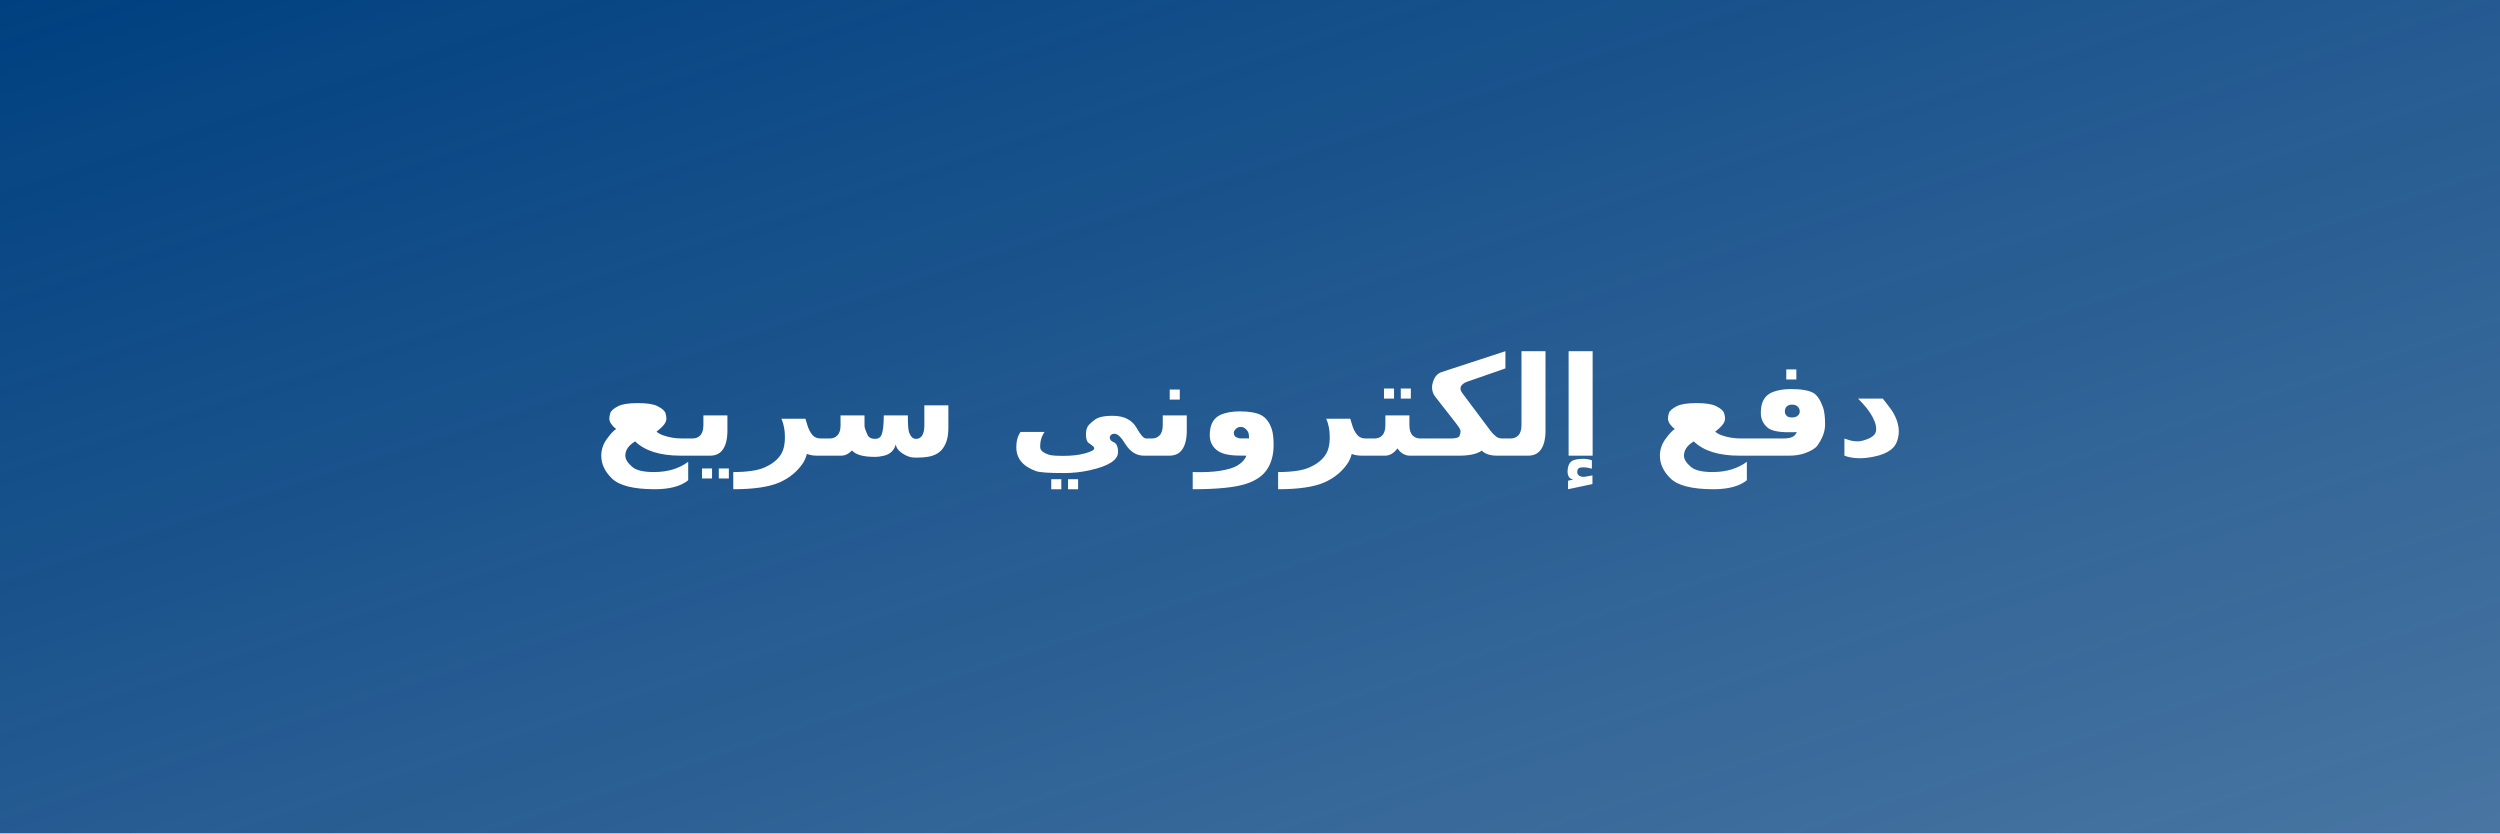
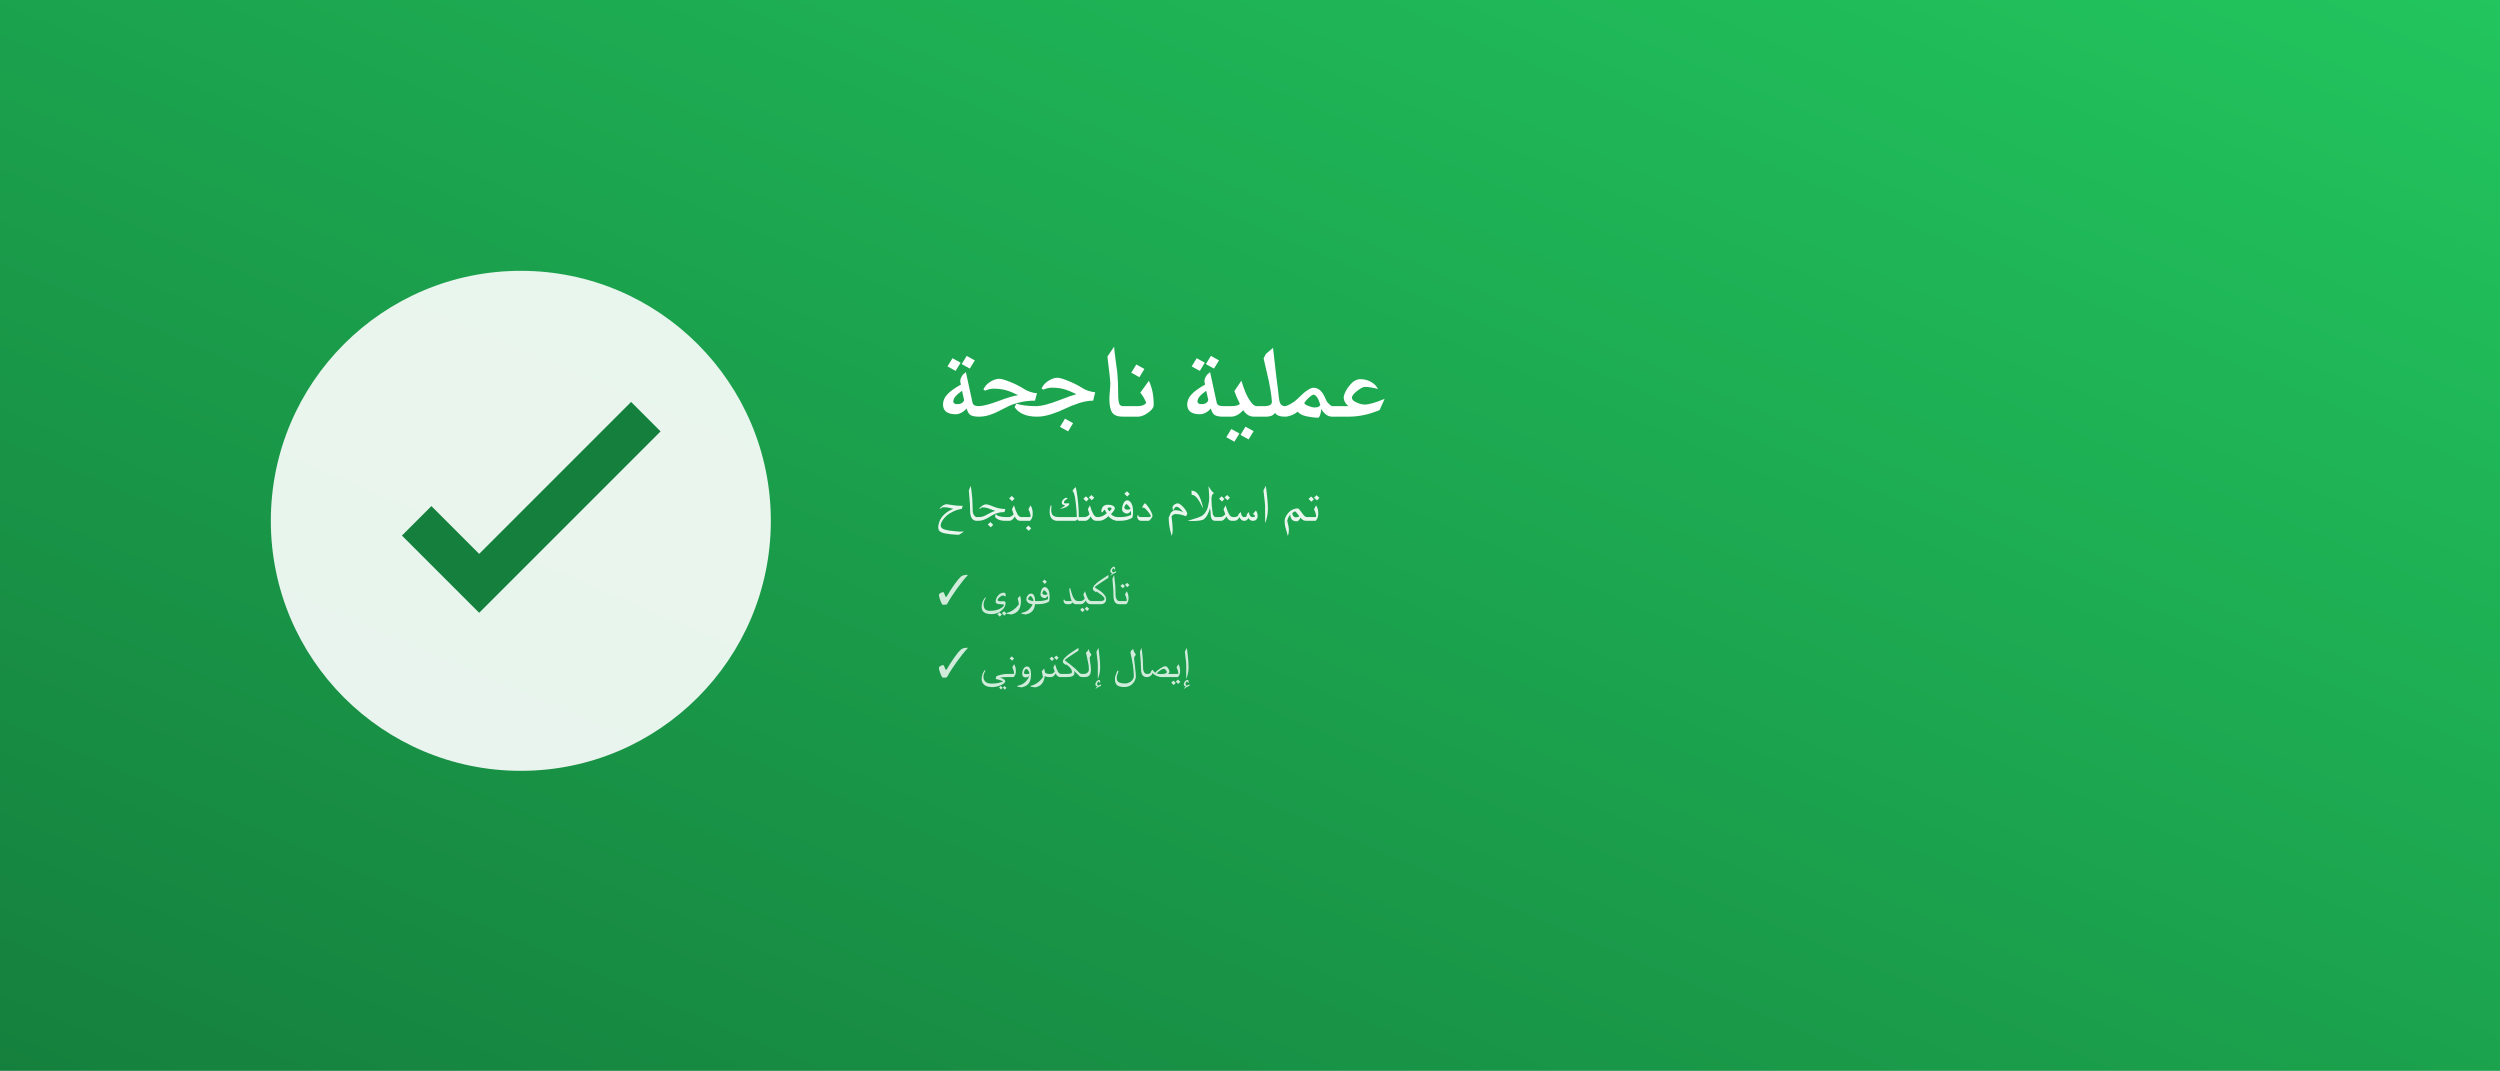
- <svg xmlns="http://www.w3.org/2000/svg" width="1200" height="400">
+ <svg xmlns="http://www.w3.org/2000/svg" viewBox="0 0 1200 514">
+   <rect width="1200" height="514" fill="url(#grad_gov3)" />
  <defs>
-     <linearGradient id="gradgov" x1="0%" y1="0%" x2="100%" y2="100%">
-       <stop offset="0%" style="stop-color:#004080;stop-opacity:1" />
-       <stop offset="100%" style="stop-color:#004080;stop-opacity:0.7" />
+     <linearGradient id="grad_gov3" x1="0%" y1="100%" x2="100%" y2="0%">
+       <stop offset="0%" style="stop-color:#15803d" />
+       <stop offset="100%" style="stop-color:#22c55e" />
    </linearGradient>
  </defs>
-   <rect width="1200" height="400" fill="url(#gradgov)" />
-   <text x="50%" y="50%" font-family="Arial" font-size="66" font-weight="bold" fill="white" text-anchor="middle" dominant-baseline="middle">دفع إلكتروني سريع</text>
+   <circle cx="250" cy="250" r="120" fill="white" opacity="0.9" />
+   <path d="M200 250L230 280L310 200" stroke="#15803d" stroke-width="20" fill="none" />
+   <text x="450" y="200" font-size="48" font-weight="bold" fill="white">عملية ناجحة</text>
+   <text x="450" y="250" font-size="24" fill="white" opacity="0.9">تم استلام دفعتك بنجاح</text>
+   <text x="450" y="290" font-size="20" fill="white" opacity="0.8">✓ تأكيد فوري</text>
+   <text x="450" y="325" font-size="20" fill="white" opacity="0.8">✓ إيصال إلكتروني</text>
</svg>
